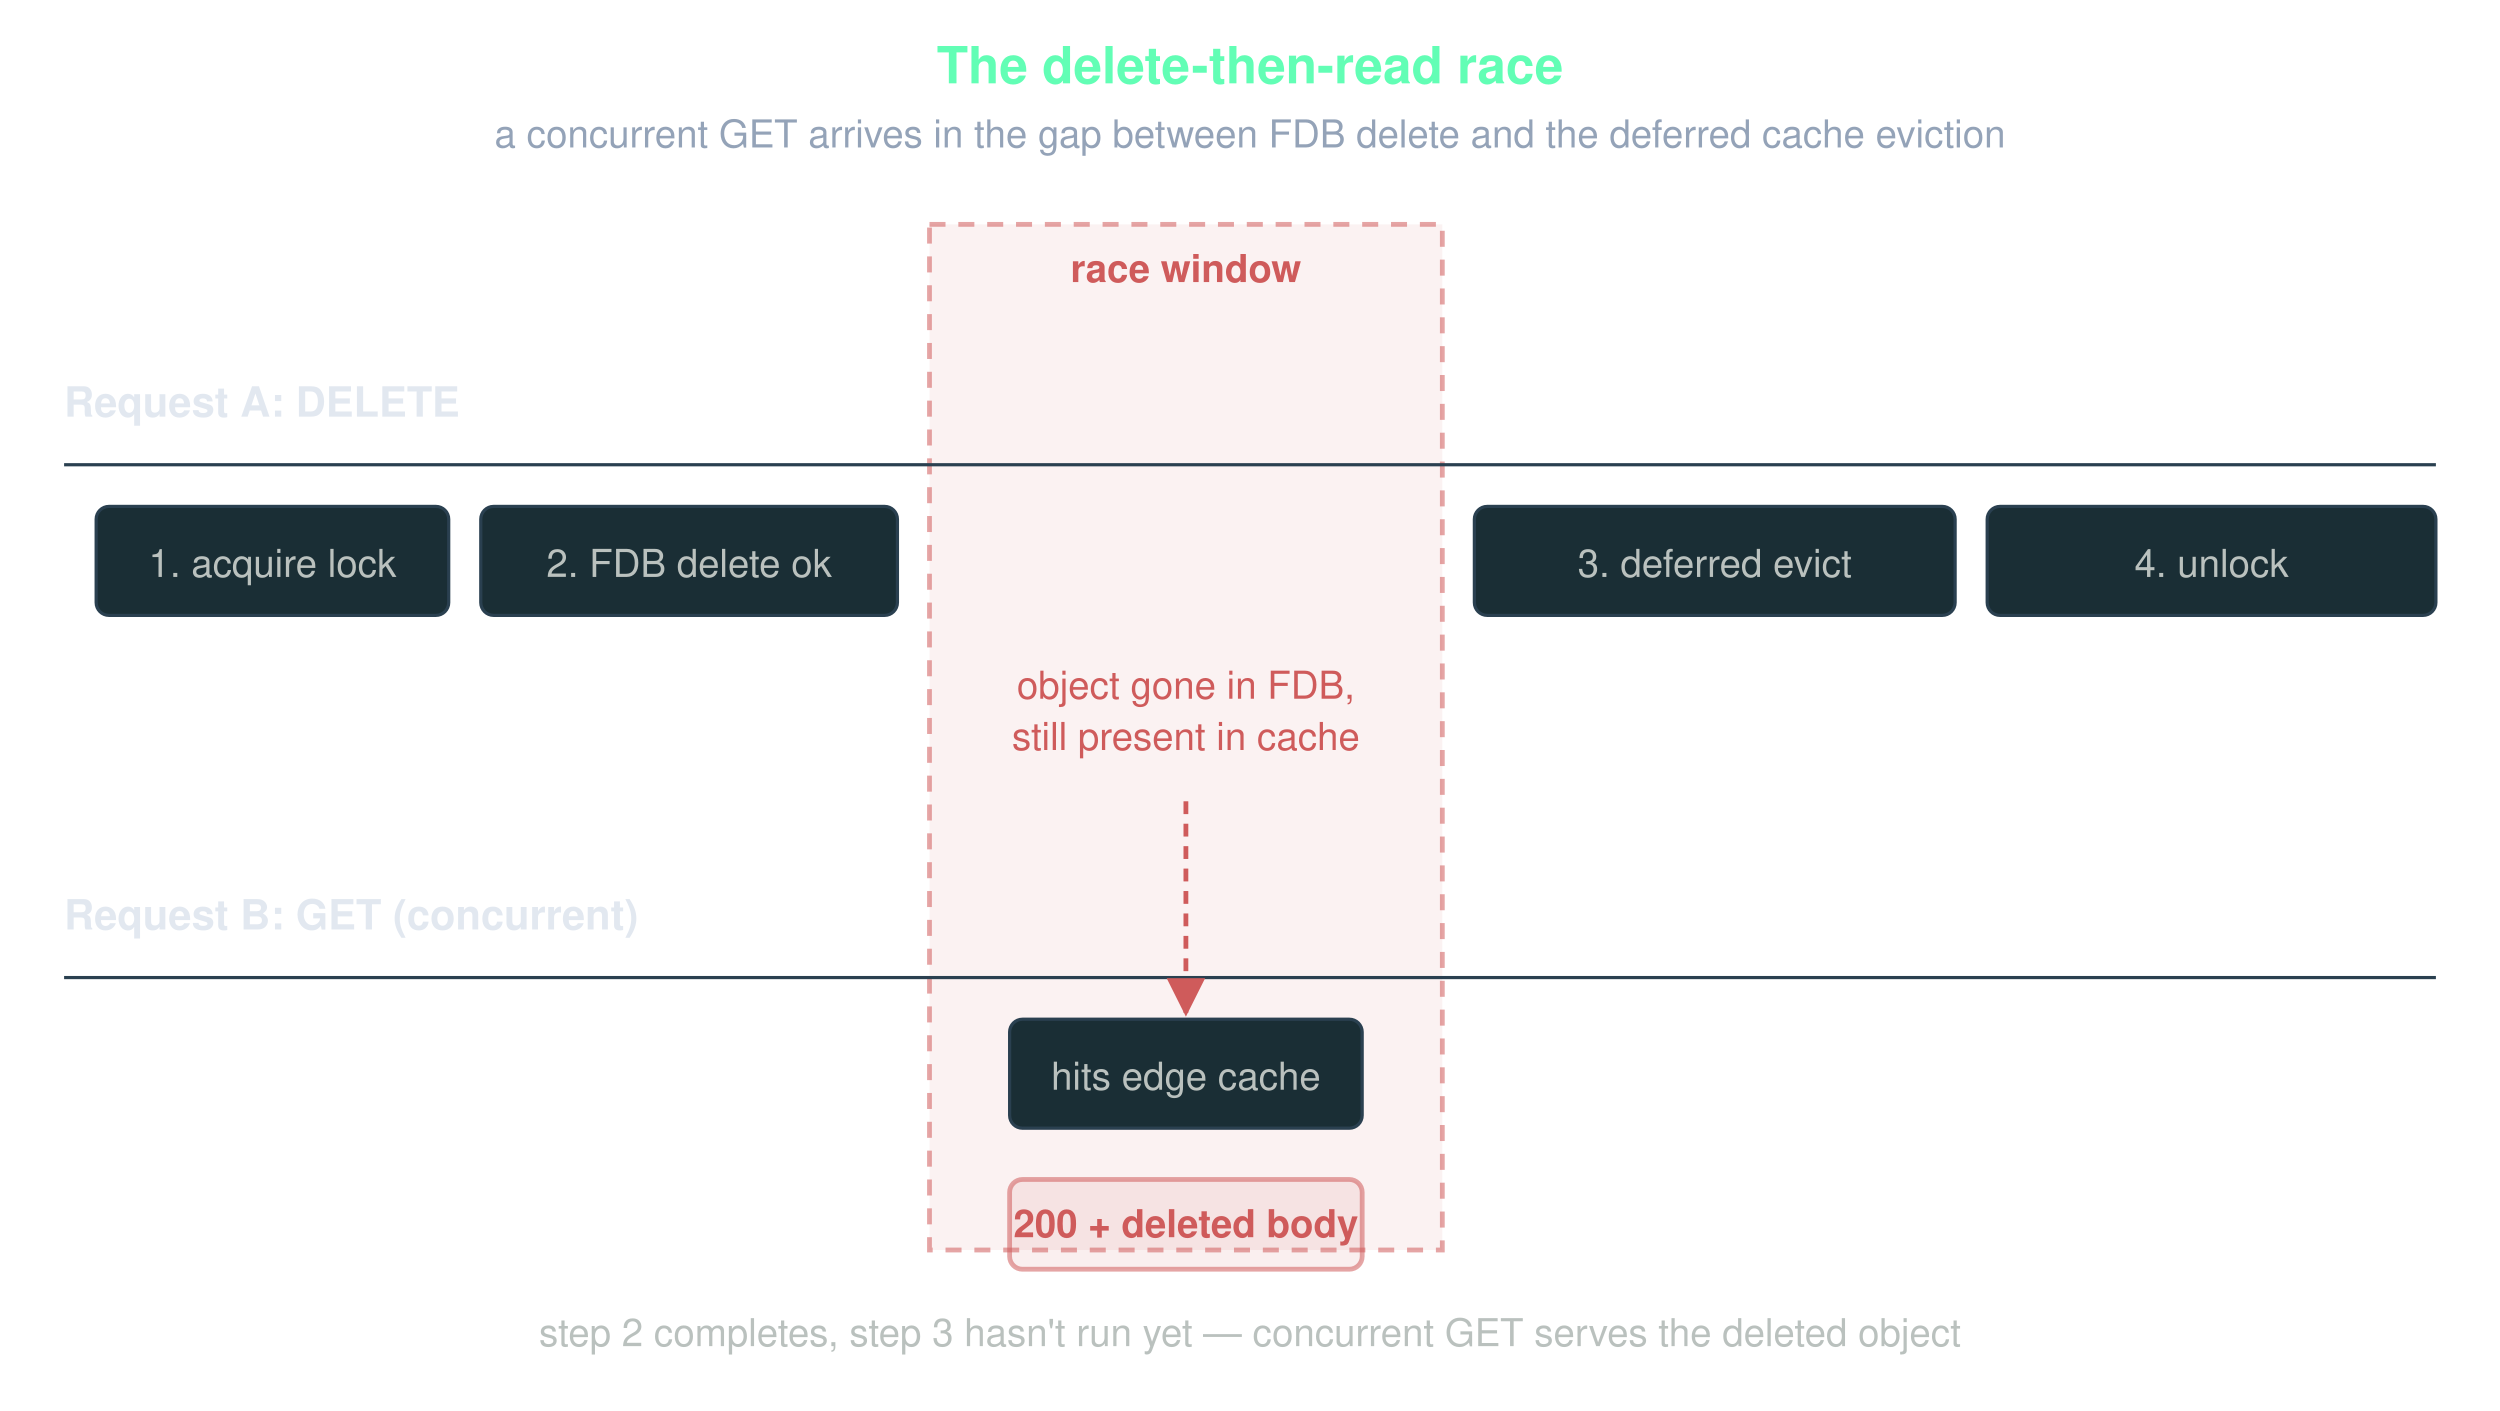
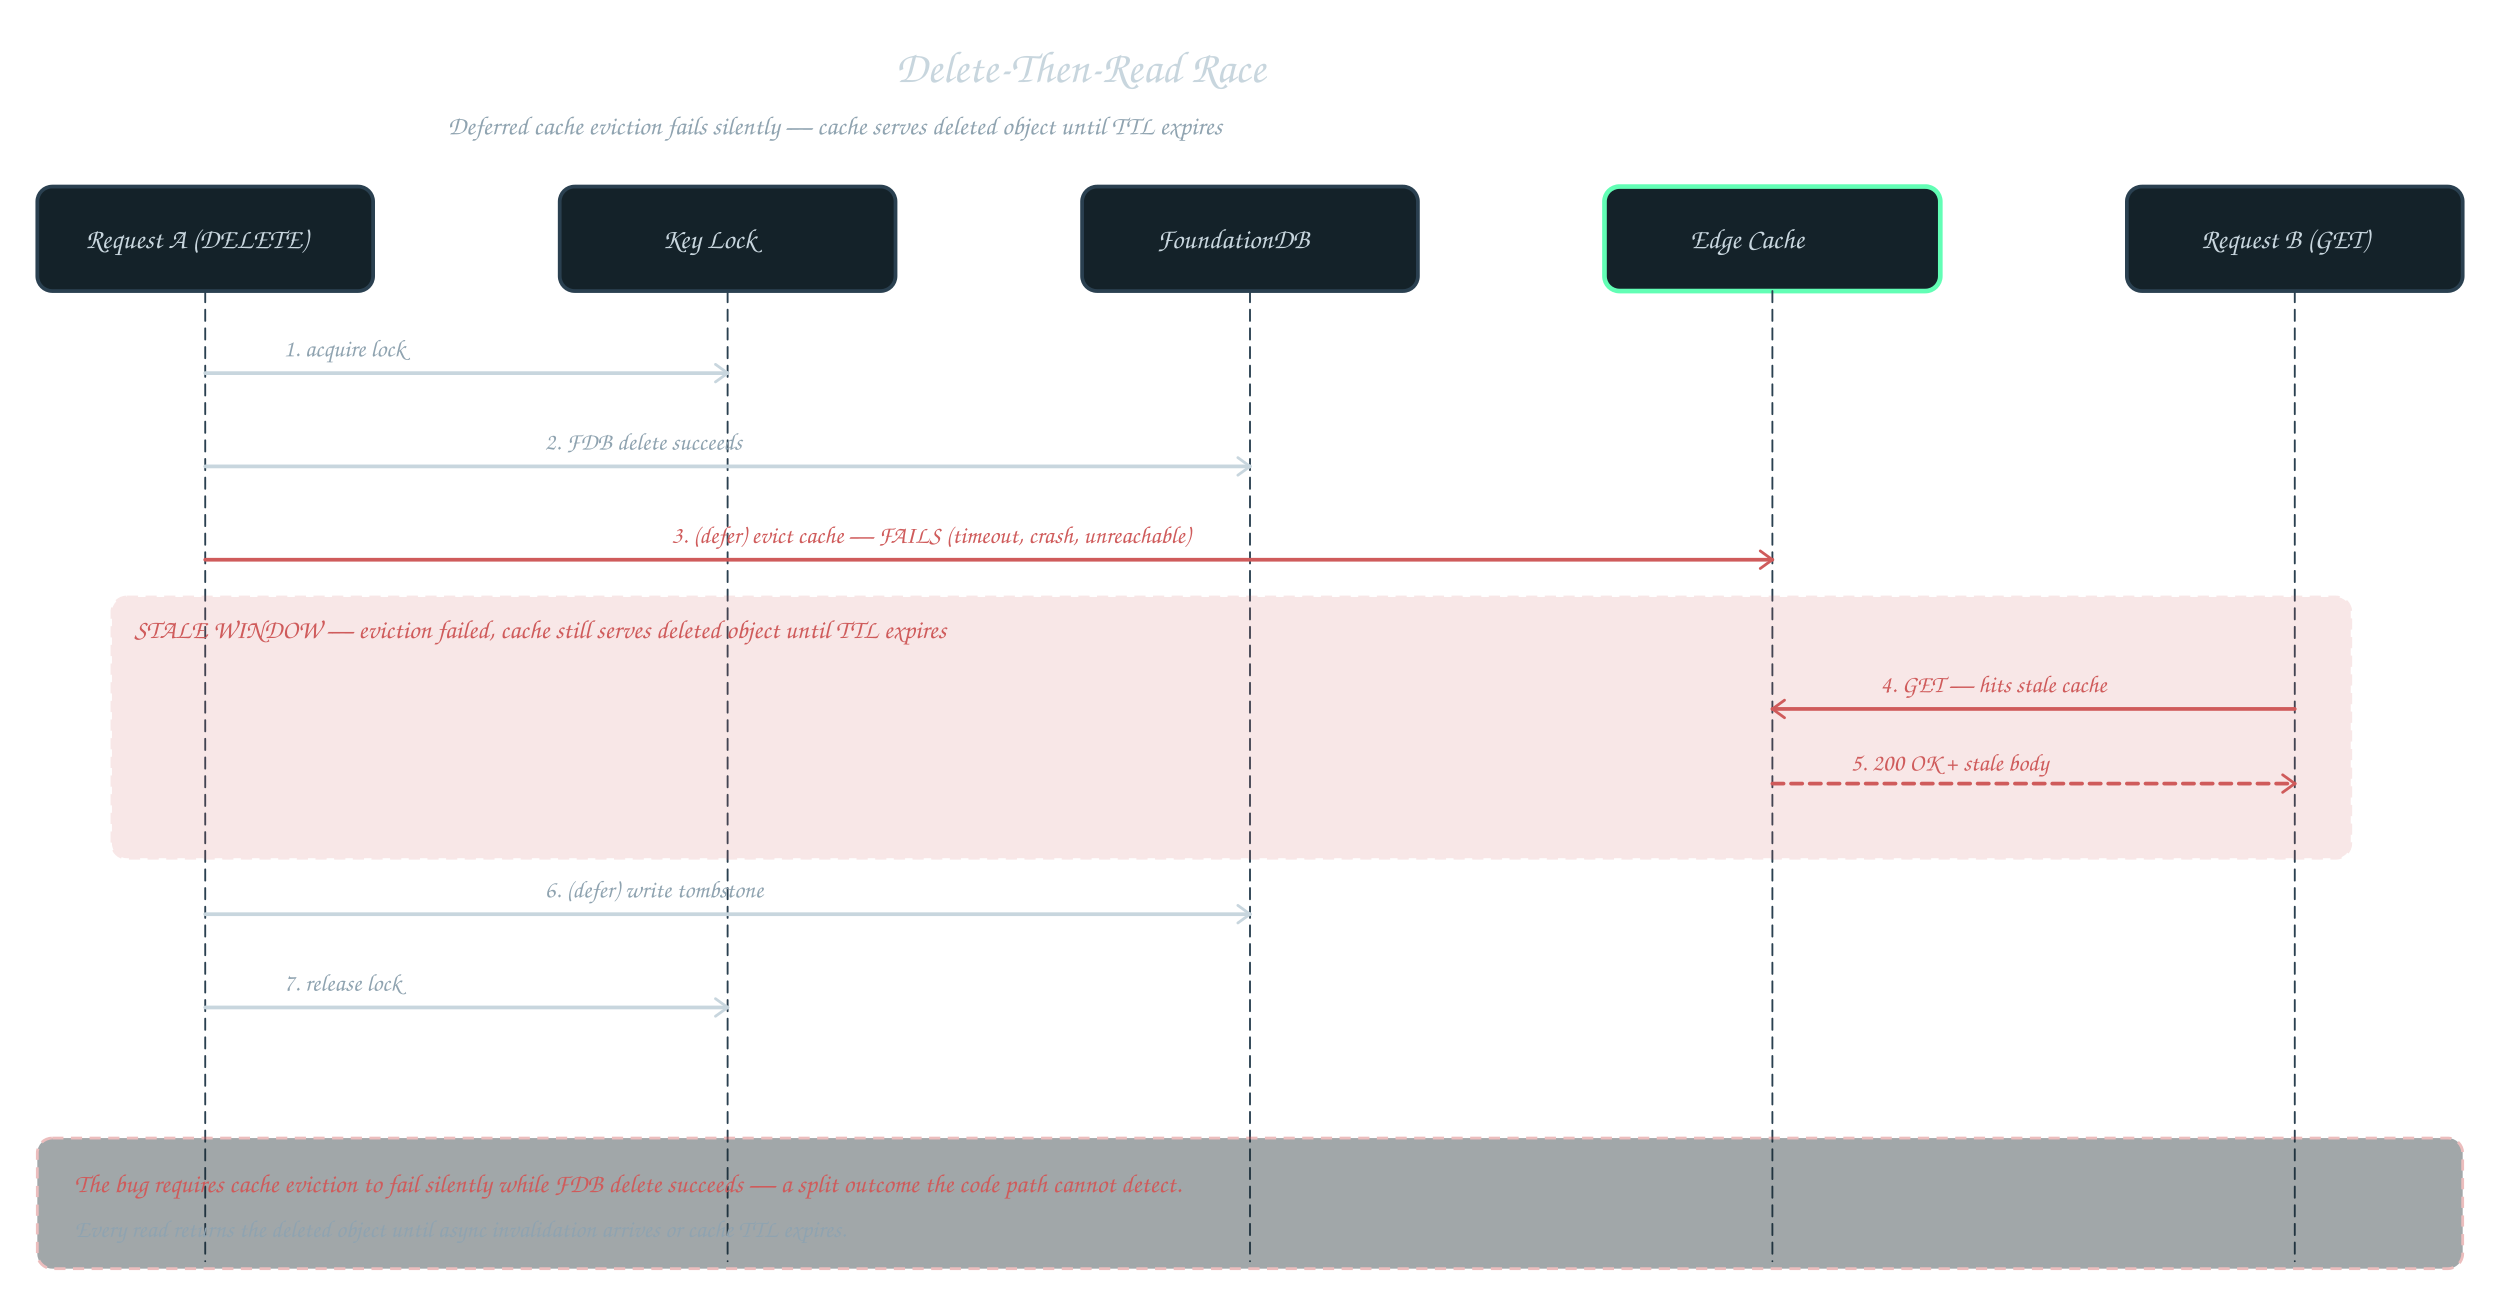
- <svg xmlns="http://www.w3.org/2000/svg" viewBox="0 0 780 440" width="780" height="440" style="background: transparent">
-   <style>
-     text {
-       font-family: "Hanken Grotesk", system-ui, -apple-system, "Segoe UI",
-         Helvetica, Arial, sans-serif;
-     }
-     .title { font-size: 16px; fill: #62feb5; font-weight: 600; }
-     .sub { font-size: 12px; fill: #94a3b8; }
-     .label { font-size: 13px; fill: #e2e8f0; font-weight: 600; }
-     .small { font-size: 12px; fill: #bac1be; }
-     .step { rx: 4; ry: 4; fill: #1a2e35; stroke: #2a4050; stroke-width: 1; }
-     .windowFill { fill: rgba(207, 91, 91, 0.08); stroke: rgba(207, 91, 91, 0.55); stroke-width: 1.5; stroke-dasharray: 5 4; }
-     .result { rx: 4; ry: 4; fill: rgba(207, 91, 91, 0.10); stroke: rgba(207, 91, 91, 0.55); stroke-width: 1.5; }
-     .coral { fill: #cf5b5b; }
-   </style>
-   <defs>
-     <marker id="arrCoral" viewBox="0 0 10 10" refX="9" refY="5" markerWidth="8" markerHeight="8" orient="auto">
-       <path d="M0,0 L10,5 L0,10 Z" fill="#cf5b5b" />
-     </marker>
-   </defs>
-   <text x="390" y="26" text-anchor="middle" class="title">The delete-then-read race</text>
-   <text x="390" y="46" text-anchor="middle" class="sub">a concurrent GET arrives in the gap between FDB delete and the deferred cache eviction</text>
-   <rect x="290" y="70" width="160" height="320" class="windowFill" />
-   <text x="370" y="88" text-anchor="middle" class="small coral" font-weight="600">race window</text>
-   <text x="20" y="130" class="label">Request A: DELETE</text>
-   <line x1="20" y1="145" x2="760" y2="145" stroke="#2a4050" stroke-width="1" />
-   <rect x="30" y="158" width="110" height="34" class="step" />
-   <text x="85" y="180" text-anchor="middle" class="small">1. acquire lock</text>
-   <rect x="150" y="158" width="130" height="34" class="step" />
-   <text x="215" y="180" text-anchor="middle" class="small">2. FDB delete ok</text>
-   <rect x="460" y="158" width="150" height="34" class="step" />
-   <text x="535" y="180" text-anchor="middle" class="small">3. deferred evict</text>
-   <rect x="620" y="158" width="140" height="34" class="step" />
-   <text x="690" y="180" text-anchor="middle" class="small">4. unlock</text>
-   <text x="370" y="218" text-anchor="middle" class="small coral">object gone in FDB,</text>
-   <text x="370" y="234" text-anchor="middle" class="small coral">still present in cache</text>
-   <text x="20" y="290" class="label">Request B: GET (concurrent)</text>
-   <line x1="20" y1="305" x2="760" y2="305" stroke="#2a4050" stroke-width="1" />
-   <rect x="315" y="318" width="110" height="34" class="step" />
-   <text x="370" y="340" text-anchor="middle" class="small">hits edge cache</text>
-   <line x1="370" y1="250" x2="370" y2="316" stroke="#cf5b5b" stroke-width="1.5" stroke-dasharray="4 3" marker-end="url(#arrCoral)" />
-   <rect x="315" y="368" width="110" height="28" class="result" />
-   <text x="370" y="386" text-anchor="middle" class="small coral" font-weight="600">200 + deleted body</text>
-   <text x="390" y="420" text-anchor="middle" class="small">step 2 completes, step 3 hasn't run yet — concurrent GET serves the deleted object</text>
+ <svg xmlns="http://www.w3.org/2000/svg" viewBox="40 0 1340 700" width="1340" height="700" style="background:#0e1920">
+   <text x="520" y="44" fill="#c8d6de" font-size="24" font-family="Virgil, 'Comic Sans MS', cursive, sans-serif" opacity="1">
+     <tspan x="520" dy="0">Delete-Then-Read Race</tspan>
+   </text>
+   <text x="280" y="72" fill="#8fa3b0" font-size="14" font-family="Virgil, 'Comic Sans MS', cursive, sans-serif" opacity="1">
+     <tspan x="280" dy="0">Deferred cache eviction fails silently — cache serves deleted object until TTL expires</tspan>
+   </text>
+   <g opacity="1">
+     <rect x="60" y="100" width="180" height="56" rx="8" ry="8" fill="#142229" stroke="#2a4050" stroke-width="2" />
+   </g>
+   <text x="86" y="133" fill="#c8d6de" font-size="15" font-family="Virgil, 'Comic Sans MS', cursive, sans-serif" opacity="1">
+     <tspan x="86" dy="0">Request A (DELETE)</tspan>
+   </text>
+   <g opacity="1">
+     <rect x="340" y="100" width="180" height="56" rx="8" ry="8" fill="#142229" stroke="#2a4050" stroke-width="2" />
+   </g>
+   <text x="395" y="133" fill="#c8d6de" font-size="15" font-family="Virgil, 'Comic Sans MS', cursive, sans-serif" opacity="1">
+     <tspan x="395" dy="0">Key Lock</tspan>
+   </text>
+   <g opacity="1">
+     <rect x="620" y="100" width="180" height="56" rx="8" ry="8" fill="#142229" stroke="#2a4050" stroke-width="2" />
+   </g>
+   <text x="660" y="133" fill="#c8d6de" font-size="15" font-family="Virgil, 'Comic Sans MS', cursive, sans-serif" opacity="1">
+     <tspan x="660" dy="0">FoundationDB</tspan>
+   </text>
+   <g opacity="1">
+     <rect x="900" y="100" width="180" height="56" rx="8" ry="8" fill="#142229" stroke="#62FEB5" stroke-width="2.5" />
+   </g>
+   <text x="946" y="133" fill="#c8d6de" font-size="15" font-family="Virgil, 'Comic Sans MS', cursive, sans-serif" opacity="1">
+     <tspan x="946" dy="0">Edge Cache</tspan>
+   </text>
+   <g opacity="1">
+     <rect x="1180" y="100" width="180" height="56" rx="8" ry="8" fill="#142229" stroke="#2a4050" stroke-width="2" />
+   </g>
+   <text x="1220" y="133" fill="#c8d6de" font-size="15" font-family="Virgil, 'Comic Sans MS', cursive, sans-serif" opacity="1">
+     <tspan x="1220" dy="0">Request B (GET)</tspan>
+   </text>
+   <g opacity="1">
+     <path d="M150,156 L150,676" fill="none" stroke="#2a4050" stroke-width="1" stroke-dasharray="6 4" stroke-linecap="round" />
+   </g>
+   <g opacity="1">
+     <path d="M430,156 L430,676" fill="none" stroke="#2a4050" stroke-width="1" stroke-dasharray="6 4" stroke-linecap="round" />
+   </g>
+   <g opacity="1">
+     <path d="M710,156 L710,676" fill="none" stroke="#2a4050" stroke-width="1" stroke-dasharray="6 4" stroke-linecap="round" />
+   </g>
+   <g opacity="1">
+     <path d="M990,156 L990,676" fill="none" stroke="#2a4050" stroke-width="1" stroke-dasharray="6 4" stroke-linecap="round" />
+   </g>
+   <g opacity="1">
+     <path d="M1270,156 L1270,676" fill="none" stroke="#2a4050" stroke-width="1" stroke-dasharray="6 4" stroke-linecap="round" />
+   </g>
+   <g opacity="0.15">
+     <rect x="100" y="320" width="1200" height="140" rx="8" ry="8" fill="#CF5B5B" stroke="#CF5B5B" stroke-width="1.5" stroke-dasharray="6 4" />
+   </g>
+   <text x="112" y="342" fill="#CF5B5B" font-size="14" font-family="Virgil, 'Comic Sans MS', cursive, sans-serif" opacity="1">
+     <tspan x="112" dy="0">STALE WINDOW — eviction failed, cache still serves deleted object until TTL expires</tspan>
+   </text>
+   <g opacity="1">
+     <path d="M150,200 L430,200" fill="none" stroke="#c8d6de" stroke-width="2" stroke-linecap="round" />
+     <polyline points="423.5,204.7 430,200 423.5,195.3" fill="none" stroke="#c8d6de" stroke-width="1.5" stroke-linecap="round" stroke-linejoin="round" />
+   </g>
+   <text x="192" y="191" fill="#8fa3b0" font-size="13" font-family="Virgil, 'Comic Sans MS', cursive, sans-serif" opacity="1">
+     <tspan x="192" dy="0">1. acquire lock</tspan>
+   </text>
+   <g opacity="1">
+     <path d="M150,250 L710,250" fill="none" stroke="#c8d6de" stroke-width="2" stroke-linecap="round" />
+     <polyline points="703.5,254.7 710,250 703.5,245.3" fill="none" stroke="#c8d6de" stroke-width="1.5" stroke-linecap="round" stroke-linejoin="round" />
+   </g>
+   <text x="332" y="241" fill="#8fa3b0" font-size="13" font-family="Virgil, 'Comic Sans MS', cursive, sans-serif" opacity="1">
+     <tspan x="332" dy="0">2. FDB delete succeeds</tspan>
+   </text>
+   <g opacity="1">
+     <path d="M150,300 L990,300" fill="none" stroke="#CF5B5B" stroke-width="2" stroke-linecap="round" />
+     <polyline points="983.5,304.7 990,300 983.5,295.3" fill="none" stroke="#CF5B5B" stroke-width="1.5" stroke-linecap="round" stroke-linejoin="round" />
+   </g>
+   <text x="400" y="291" fill="#CF5B5B" font-size="13" font-family="Virgil, 'Comic Sans MS', cursive, sans-serif" opacity="1">
+     <tspan x="400" dy="0">3. (defer) evict cache — FAILS (timeout, crash, unreachable)</tspan>
+   </text>
+   <g opacity="1">
+     <path d="M1270,380 L990,380" fill="none" stroke="#CF5B5B" stroke-width="2" stroke-linecap="round" />
+     <polyline points="996.5,375.3 990,380 996.5,384.7" fill="none" stroke="#CF5B5B" stroke-width="1.5" stroke-linecap="round" stroke-linejoin="round" />
+   </g>
+   <text x="1048" y="371" fill="#CF5B5B" font-size="13" font-family="Virgil, 'Comic Sans MS', cursive, sans-serif" opacity="1">
+     <tspan x="1048" dy="0">4. GET — hits stale cache</tspan>
+   </text>
+   <g opacity="1">
+     <path d="M990,420 L1270,420" fill="none" stroke="#CF5B5B" stroke-width="2" stroke-dasharray="6 4" stroke-linecap="round" />
+     <polyline points="1263.5,424.7 1270,420 1263.5,415.3" fill="none" stroke="#CF5B5B" stroke-width="1.5" stroke-linecap="round" stroke-linejoin="round" />
+   </g>
+   <text x="1032" y="413" fill="#CF5B5B" font-size="13" font-family="Virgil, 'Comic Sans MS', cursive, sans-serif" opacity="1">
+     <tspan x="1032" dy="0">5. 200 OK + stale body</tspan>
+   </text>
+   <g opacity="1">
+     <path d="M150,490 L710,490" fill="none" stroke="#c8d6de" stroke-width="2" stroke-linecap="round" />
+     <polyline points="703.5,494.7 710,490 703.5,485.3" fill="none" stroke="#c8d6de" stroke-width="1.5" stroke-linecap="round" stroke-linejoin="round" />
+   </g>
+   <text x="332" y="481" fill="#8fa3b0" font-size="13" font-family="Virgil, 'Comic Sans MS', cursive, sans-serif" opacity="1">
+     <tspan x="332" dy="0">6. (defer) write tombstone</tspan>
+   </text>
+   <g opacity="1">
+     <path d="M150,540 L430,540" fill="none" stroke="#c8d6de" stroke-width="2" stroke-linecap="round" />
+     <polyline points="423.5,544.7 430,540 423.5,535.3" fill="none" stroke="#c8d6de" stroke-width="1.5" stroke-linecap="round" stroke-linejoin="round" />
+   </g>
+   <text x="192" y="531" fill="#8fa3b0" font-size="13" font-family="Virgil, 'Comic Sans MS', cursive, sans-serif" opacity="1">
+     <tspan x="192" dy="0">7. release lock</tspan>
+   </text>
+   <g opacity="0.4">
+     <rect x="60" y="610" width="1300" height="70" rx="8" ry="8" fill="#142229" stroke="#CF5B5B" stroke-width="1.5" stroke-dasharray="6 4" />
+   </g>
+   <text x="80" y="639" fill="#CF5B5B" font-size="14" font-family="Virgil, 'Comic Sans MS', cursive, sans-serif" opacity="1">
+     <tspan x="80" dy="0">The bug requires cache eviction to fail silently while FDB delete succeeds — a split outcome the code path cannot detect.</tspan>
+   </text>
+   <text x="80" y="663" fill="#8fa3b0" font-size="13" font-family="Virgil, 'Comic Sans MS', cursive, sans-serif" opacity="1">
+     <tspan x="80" dy="0">Every read returns the deleted object until async invalidation arrives or cache TTL expires.</tspan>
+   </text>
</svg>
